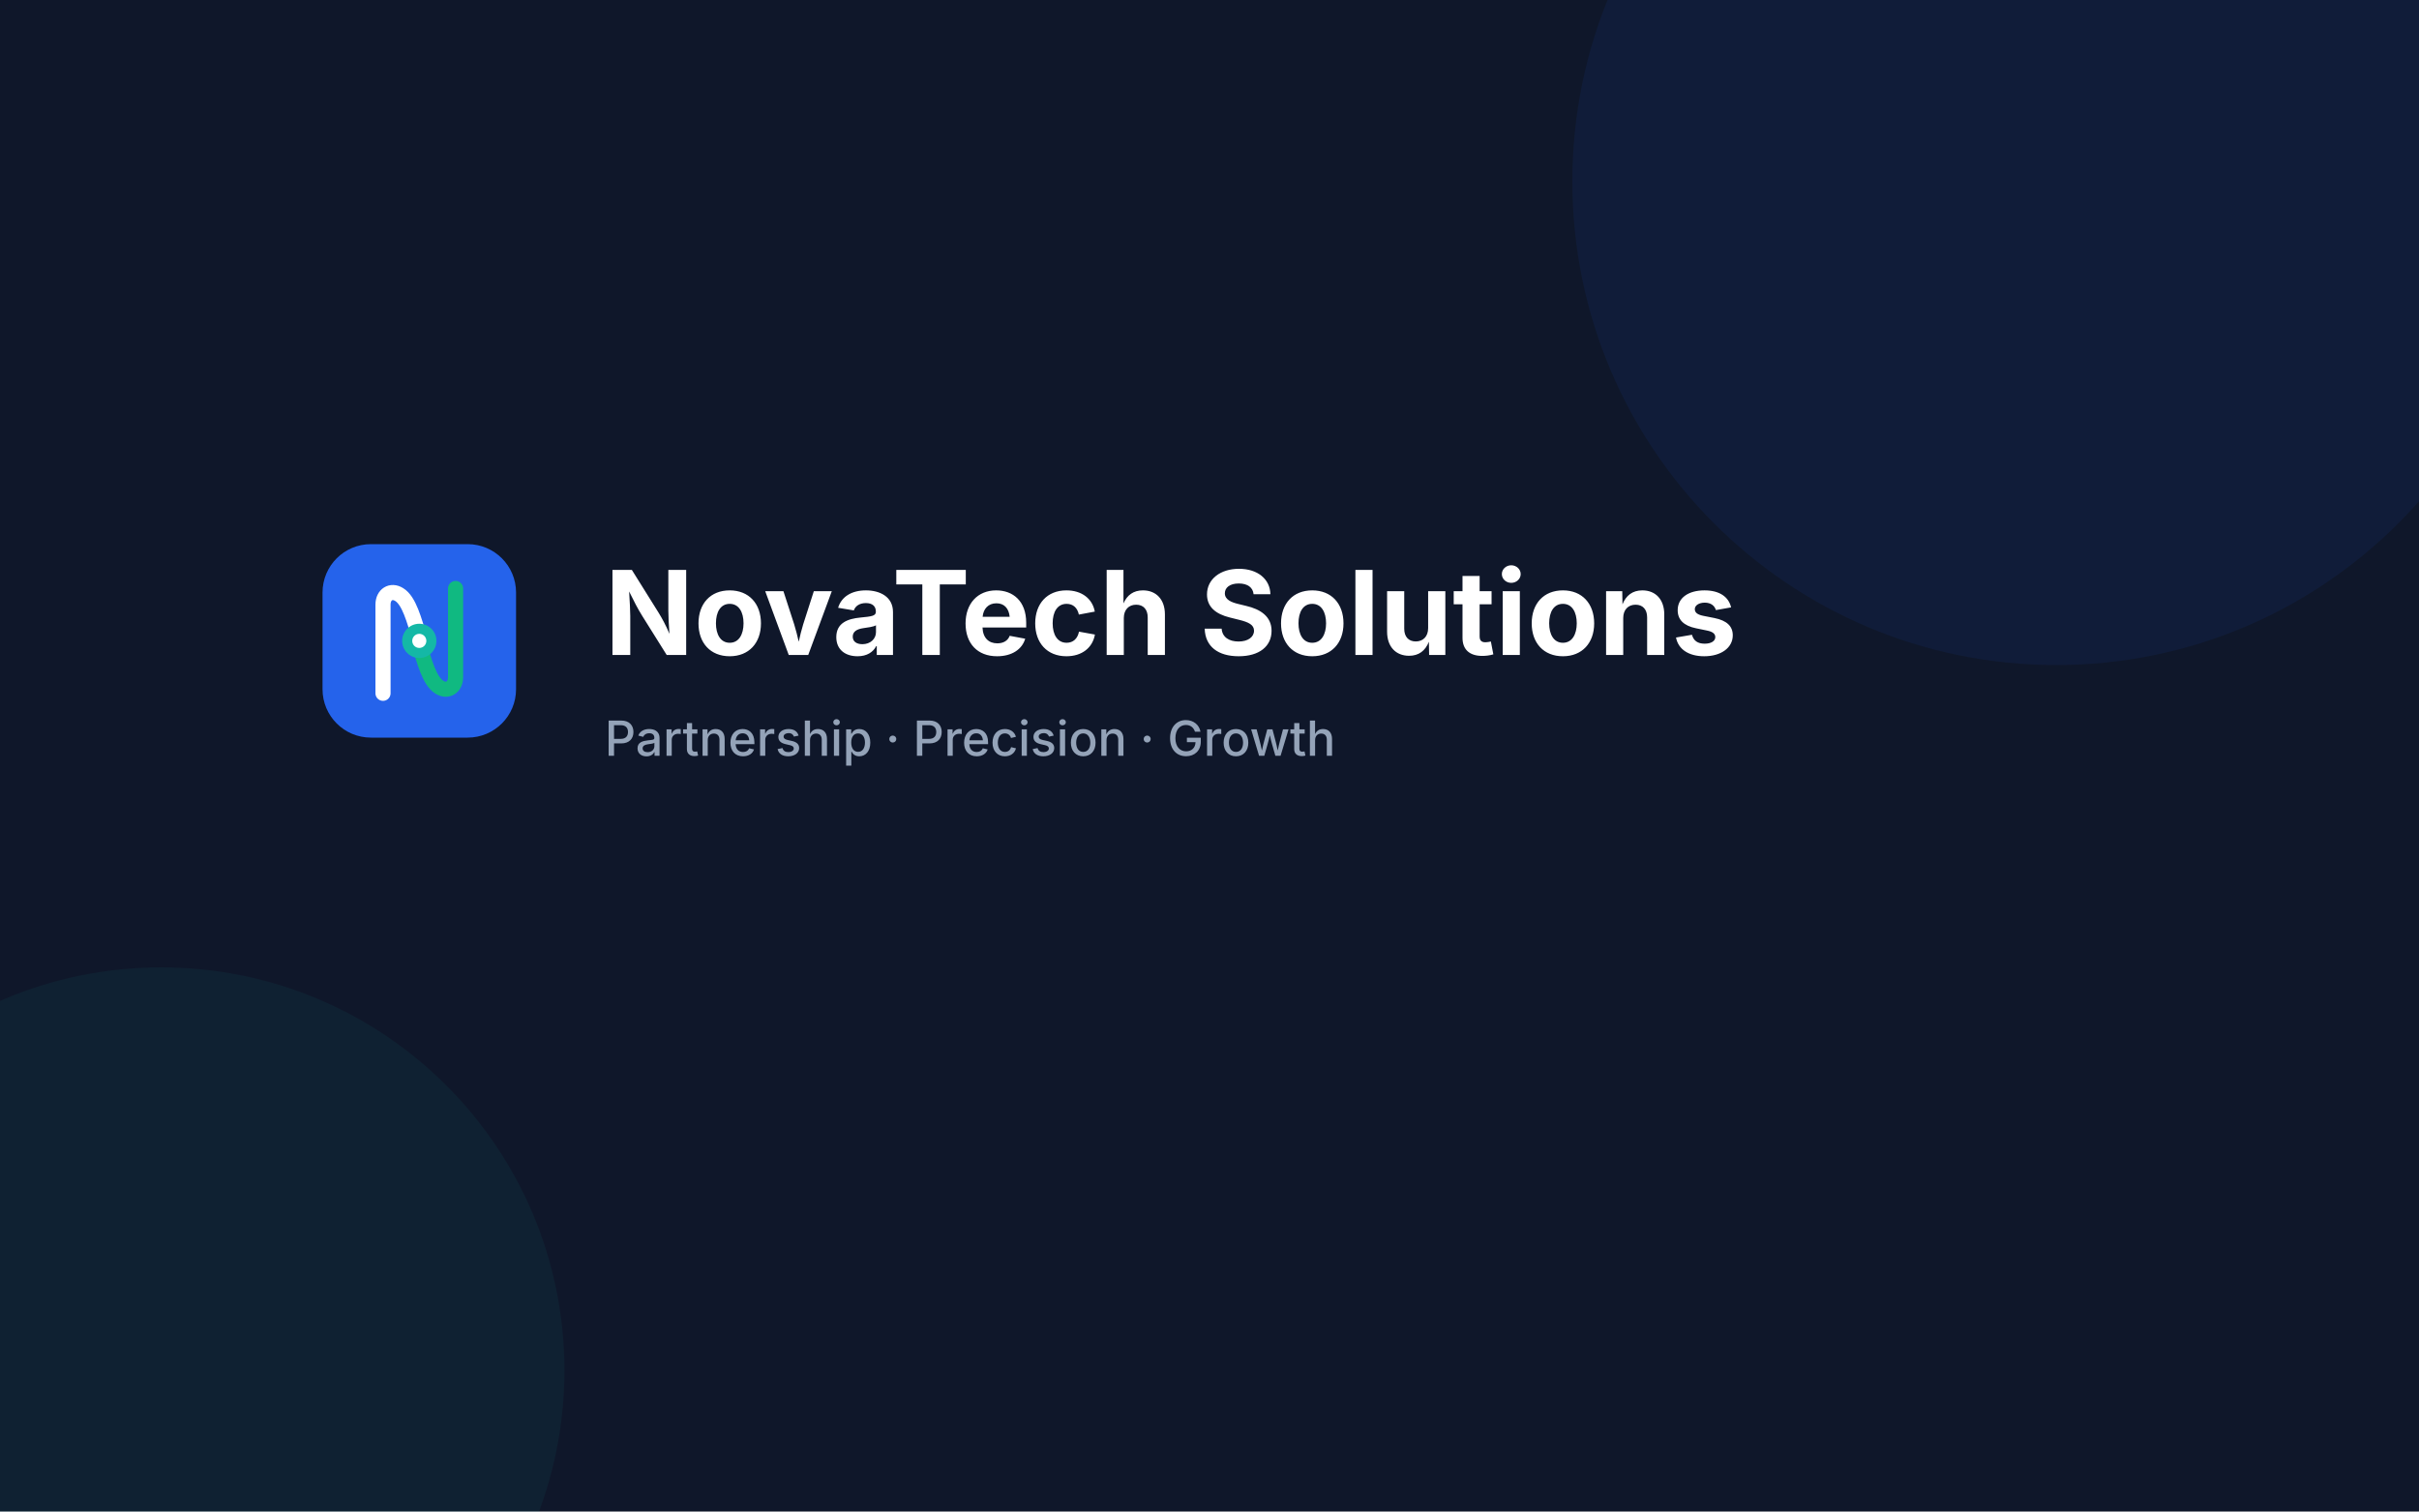
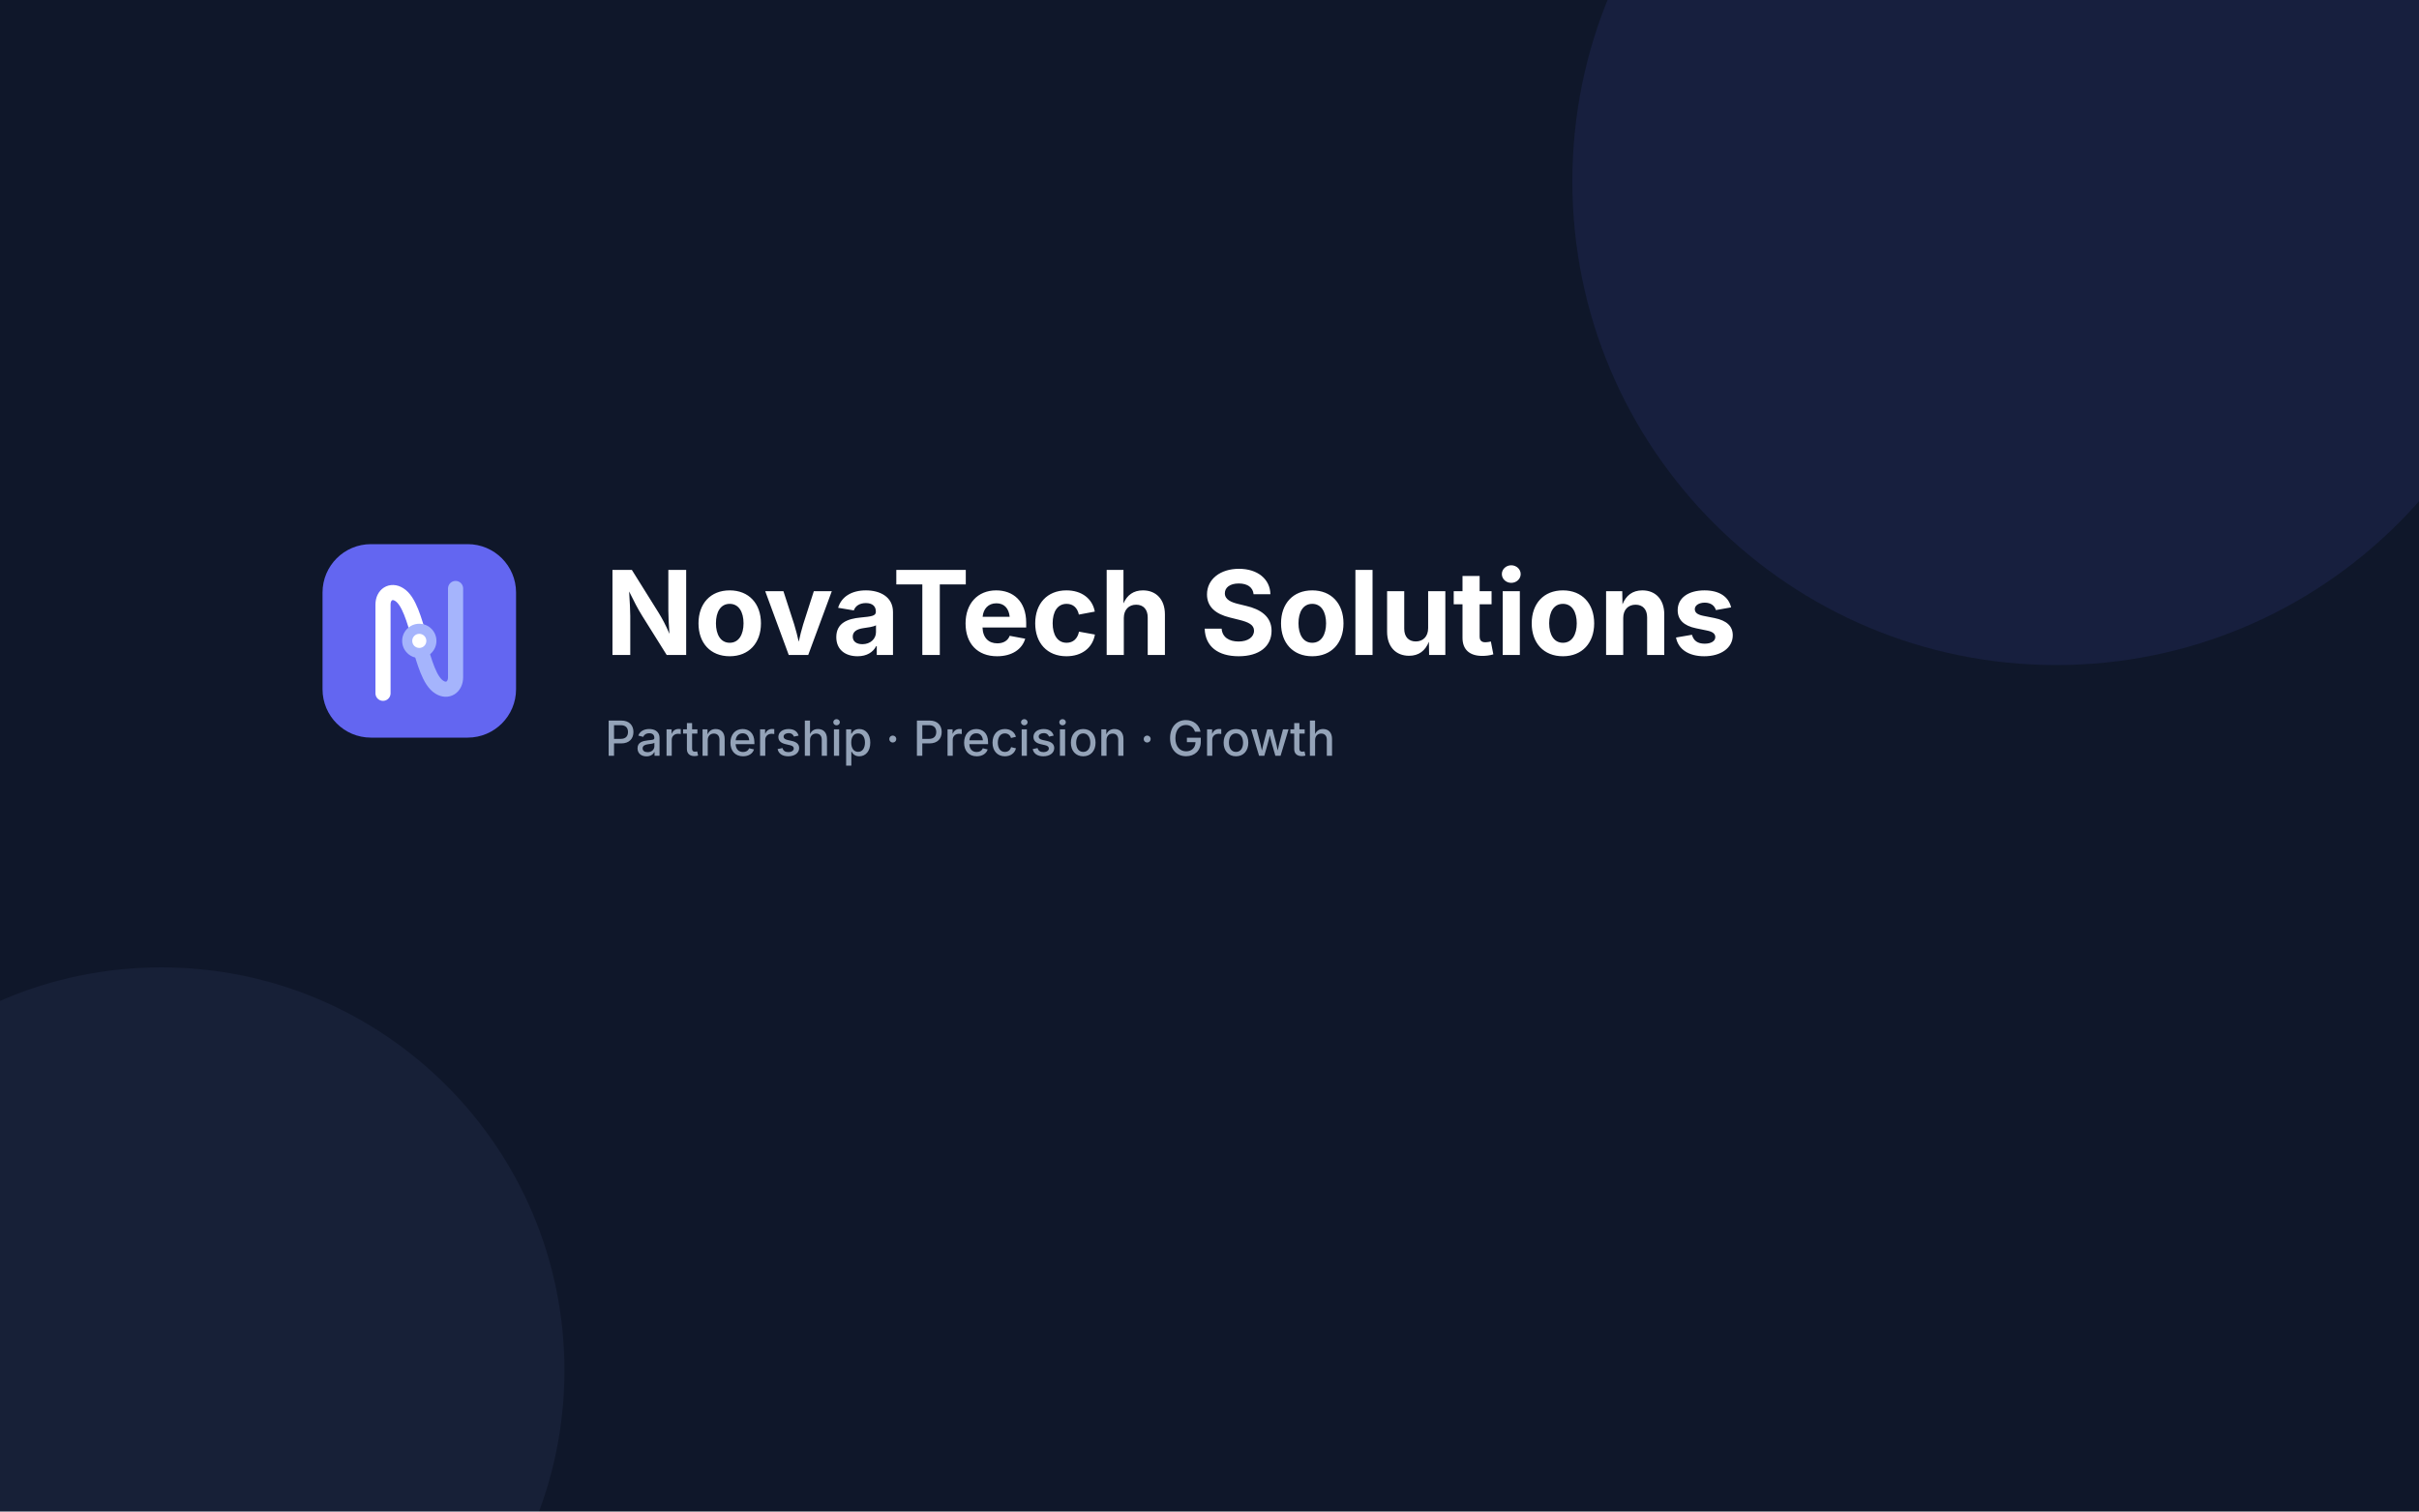
<svg xmlns="http://www.w3.org/2000/svg" width="1200" height="750" viewBox="0 0 1200 750" fill="none">
  <rect width="1200" height="750" fill="#0F172A" />
-   <circle cx="1020" cy="90" r="240" fill="#2563EB" fill-opacity="0.08" />
-   <circle cx="80" cy="680" r="200" fill="#14B8A6" fill-opacity="0.06" />
+   <circle cx="1020" cy="90" r="240" fill="#6366F1" fill-opacity="0.1" />
+   <circle cx="80" cy="680" r="200" fill="#A5B4FC" fill-opacity="0.06" />
  <g transform="translate(160 270)">
-     <rect width="96" height="96" rx="24" fill="#2563EB" />
+     <rect width="96" height="96" rx="24" fill="#6366F1" />
    <path d="M30 74 C30 74 30 38 30 30 C30 25 34 22.5 38 25 C43 28 45.5 38 48 46" fill="none" stroke="#FFFFFF" stroke-width="7.5" stroke-linecap="round" />
-     <path d="M66 22 C66 22 66 58 66 66 C66 71 62 73.5 58 71 C53 68 50.5 58 48 50" fill="none" stroke="#10B981" stroke-width="7.5" stroke-linecap="round" />
-     <circle cx="48" cy="48" r="8.5" fill="#14B8A6" />
+     <path d="M66 22 C66 22 66 58 66 66 C66 71 62 73.5 58 71 C53 68 50.5 58 48 50" fill="none" stroke="#A5B4FC" stroke-width="7.5" stroke-linecap="round" />
+     <circle cx="48" cy="48" r="8.5" fill="#A5B4FC" />
    <circle cx="48" cy="48" r="3.5" fill="#FFFFFF" />
  </g>
  <text x="300" y="325" fill="#FFFFFF" font-family="ui-sans-serif, system-ui, -apple-system, Segoe UI, sans-serif" font-size="58" font-weight="700">NovaTech Solutions</text>
  <text x="300" y="375" fill="#94A3B8" font-family="ui-sans-serif, system-ui, -apple-system, Segoe UI, sans-serif" font-size="24" font-weight="500">Partnership · Precision · Growth</text>
</svg>
